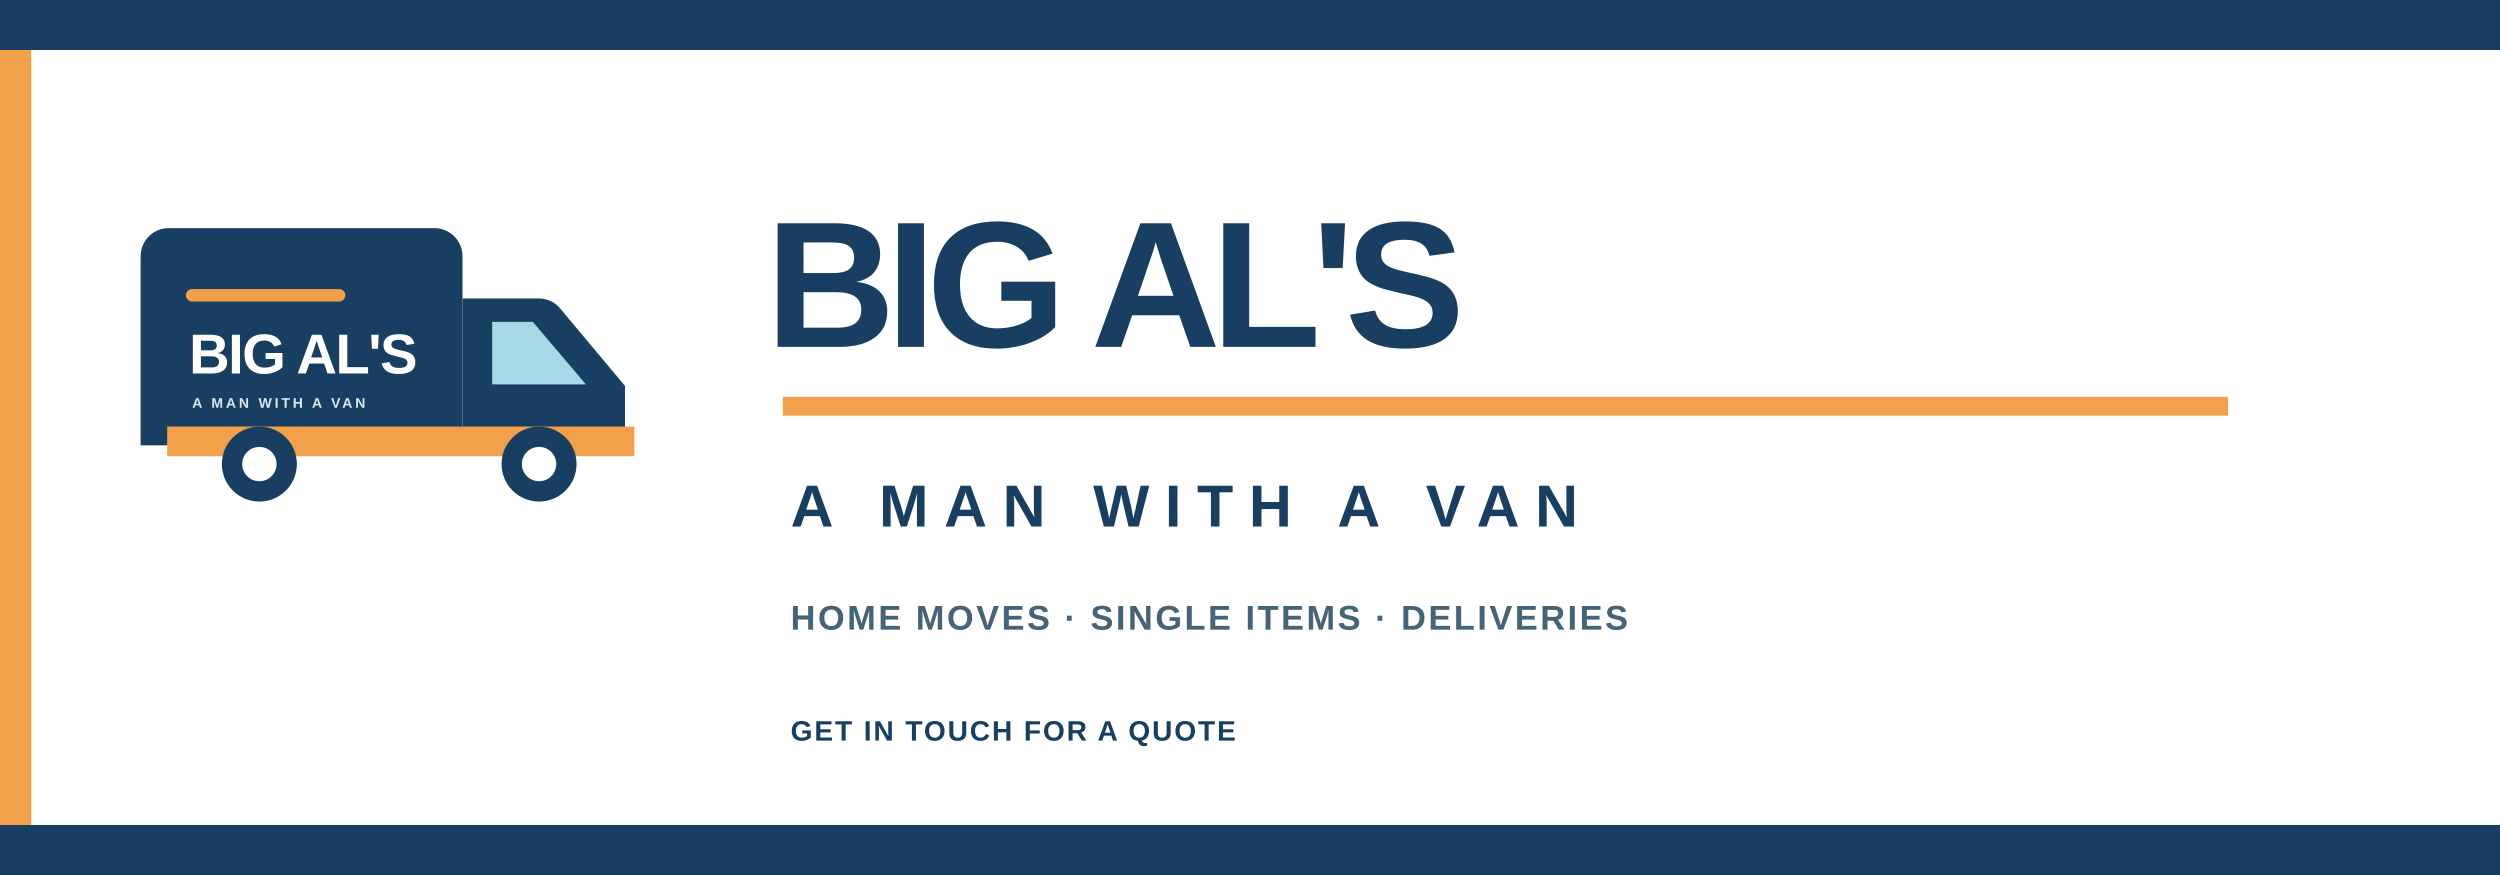
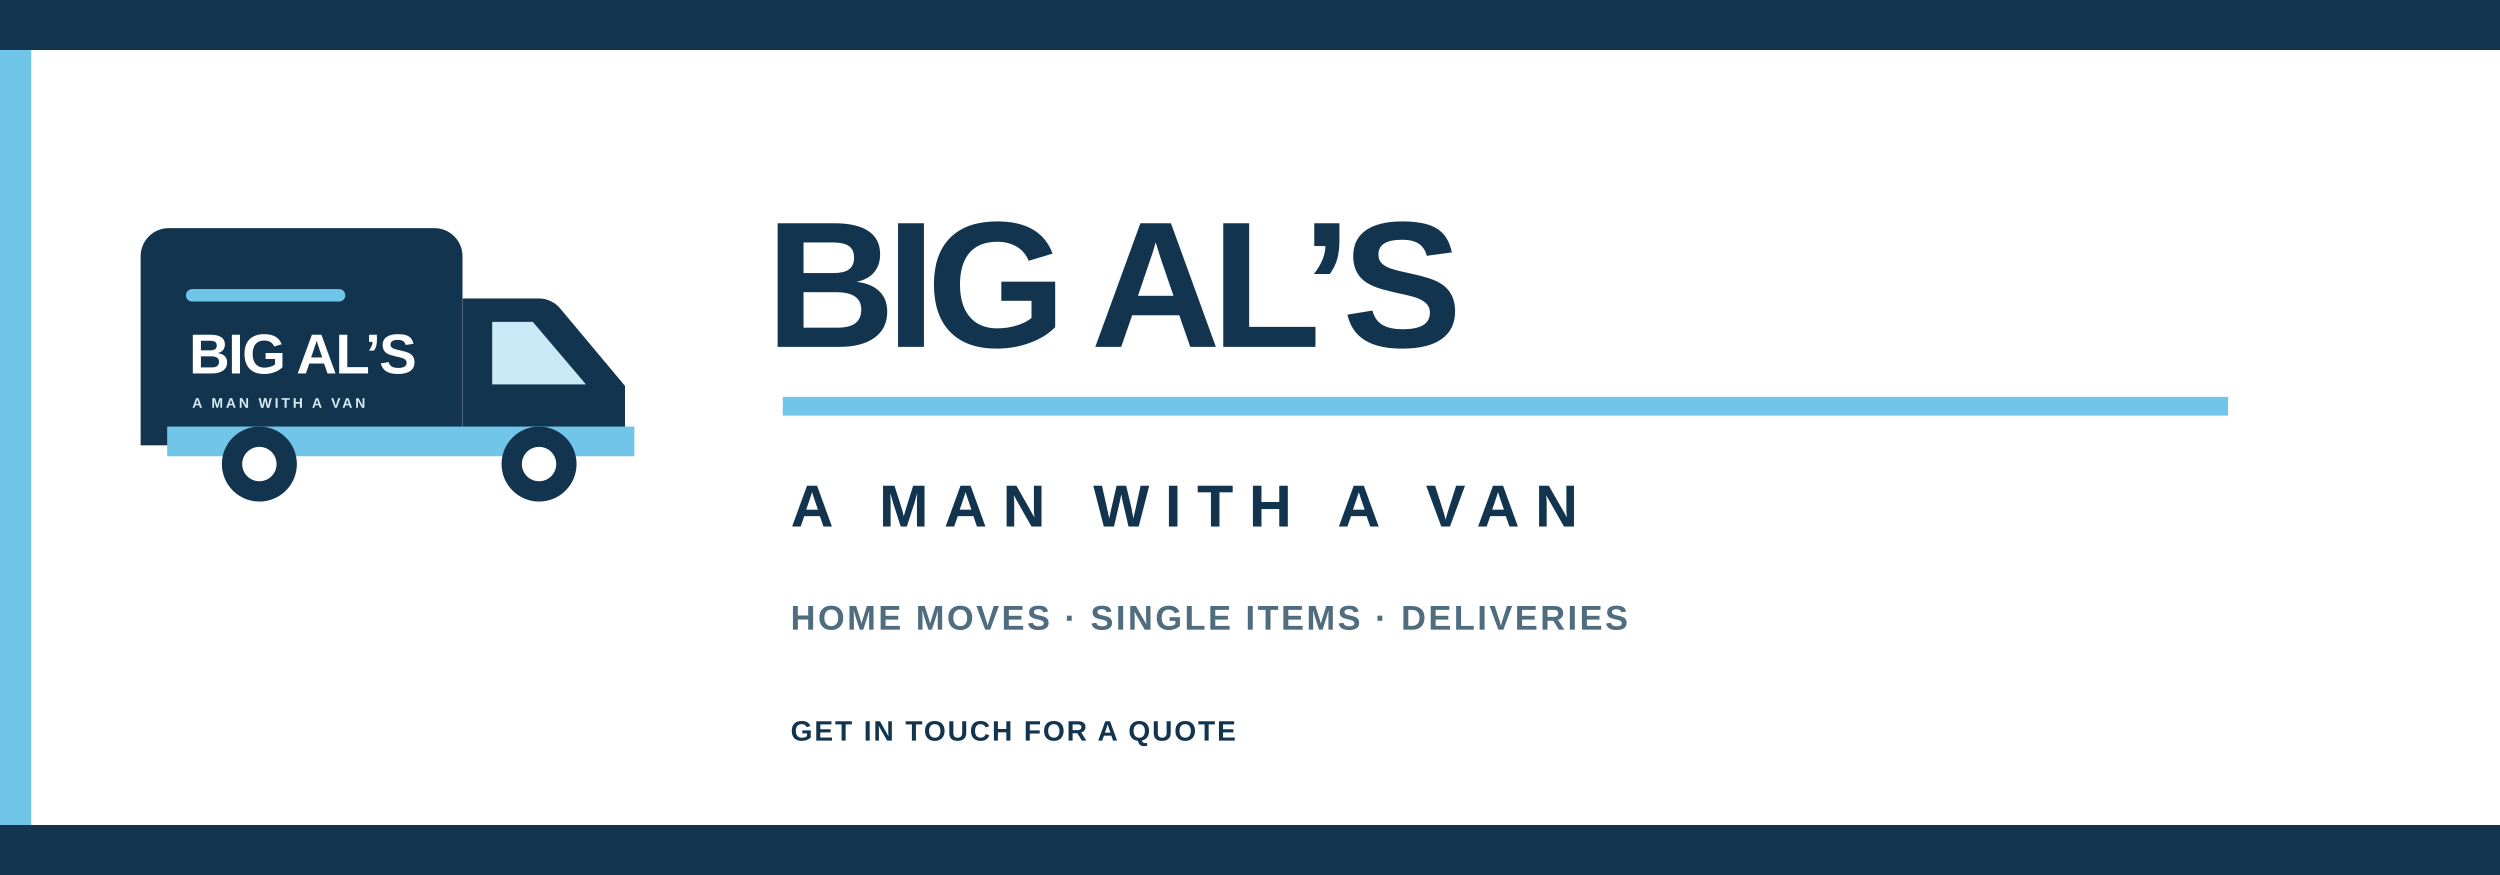
<svg xmlns="http://www.w3.org/2000/svg" viewBox="0 0 1600 560" role="img" aria-labelledby="title desc">
  <rect width="1600" height="560" fill="#fff" />
-   <path d="M0 0h1600v32H0zM0 528h1600v32H0z" fill="#183e62" />
-   <path d="M0 32h20v496H0z" fill="#f2a14a" />
+   <path d="M0 0h1600v32H0zM0 528h1600v32H0z" fill="#12344f" />
+   <path d="M0 32h20v496H0z" fill="#70c5e8" />
  <g transform="translate(90 144)">
-     <path d="M0 20a18 18 0 0 1 18-18h170a18 18 0 0 1 18 18v121H0z" fill="#183e62" />
-     <path d="M206 47h49a18 18 0 0 1 14 7l41 49v38H206z" fill="#183e62" />
-     <path d="M225 62h26l34 40h-60z" fill="#a8d7e7" />
-     <path d="M17 129h299v19H17z" fill="#f2a14a" />
-     <circle cx="76" cy="153" r="24" fill="#183e62" />
+     <path d="M0 20a18 18 0 0 1 18-18h170a18 18 0 0 1 18 18v121H0z" fill="#12344f" />
+     <path d="M206 47h49a18 18 0 0 1 14 7l41 49v38H206z" fill="#12344f" />
+     <path d="M225 62h26l34 40h-60z" fill="#c9e9f6" />
+     <path d="M17 129h299v19H17z" fill="#70c5e8" />
+     <circle cx="76" cy="153" r="24" fill="#12344f" />
    <circle cx="76" cy="153" r="11" fill="#fff" />
-     <circle cx="255" cy="153" r="24" fill="#183e62" />
+     <circle cx="255" cy="153" r="24" fill="#12344f" />
    <circle cx="255" cy="153" r="11" fill="#fff" />
-     <path d="M33 45h94" stroke="#f2a14a" stroke-width="8" stroke-linecap="round" />
-     <text x="31" y="95" fill="#fff" font-family="Arial, sans-serif" font-size="36" font-weight="800" letter-spacing="-1">BIG AL'S</text>
-     <text x="33" y="117" fill="#d9eaf2" font-family="Arial, sans-serif" font-size="9" font-weight="700" letter-spacing="1.8">A MAN WITH A VAN</text>
+     <path d="M33 45h94" stroke="#70c5e8" stroke-width="8" stroke-linecap="round" />
+     <text x="31" y="95" fill="#fff" font-family="Arial, sans-serif" font-size="36" font-weight="800" letter-spacing="-1">BIG AL’S</text>
+     <text x="33" y="117" fill="#d6eaf4" font-family="Arial, sans-serif" font-size="9" font-weight="700" letter-spacing="1.8">A MAN WITH A VAN</text>
  </g>
-   <text x="490" y="222" fill="#183e62" font-family="Arial, sans-serif" font-size="115" font-weight="800" letter-spacing="-6">BIG AL'S</text>
-   <path d="M501 260h925" stroke="#f2a14a" stroke-width="12" />
-   <text x="506" y="337" fill="#183e62" font-family="Arial, sans-serif" font-size="38" font-weight="700" letter-spacing="10">A MAN WITH A VAN</text>
-   <text x="506" y="403" fill="#466477" font-family="Arial, sans-serif" font-size="22" font-weight="600" letter-spacing="1.6">HOME MOVES  ·  SINGLE ITEMS  ·  DELIVERIES</text>
-   <text x="506" y="474" fill="#183e62" font-family="Arial, sans-serif" font-size="18" font-weight="700" letter-spacing="1.2">GET IN TOUCH FOR A QUOTE</text>
+   <text x="490" y="222" fill="#12344f" font-family="Arial, sans-serif" font-size="115" font-weight="800" letter-spacing="-6">BIG AL’S</text>
+   <path d="M501 260h925" stroke="#70c5e8" stroke-width="12" />
+   <text x="506" y="337" fill="#12344f" font-family="Arial, sans-serif" font-size="38" font-weight="700" letter-spacing="10">A MAN WITH A VAN</text>
+   <text x="506" y="403" fill="#506d80" font-family="Arial, sans-serif" font-size="22" font-weight="600" letter-spacing="1.6">HOME MOVES  ·  SINGLE ITEMS  ·  DELIVERIES</text>
+   <text x="506" y="474" fill="#12344f" font-family="Arial, sans-serif" font-size="18" font-weight="700" letter-spacing="1.2">GET IN TOUCH FOR A QUOTE</text>
</svg>
